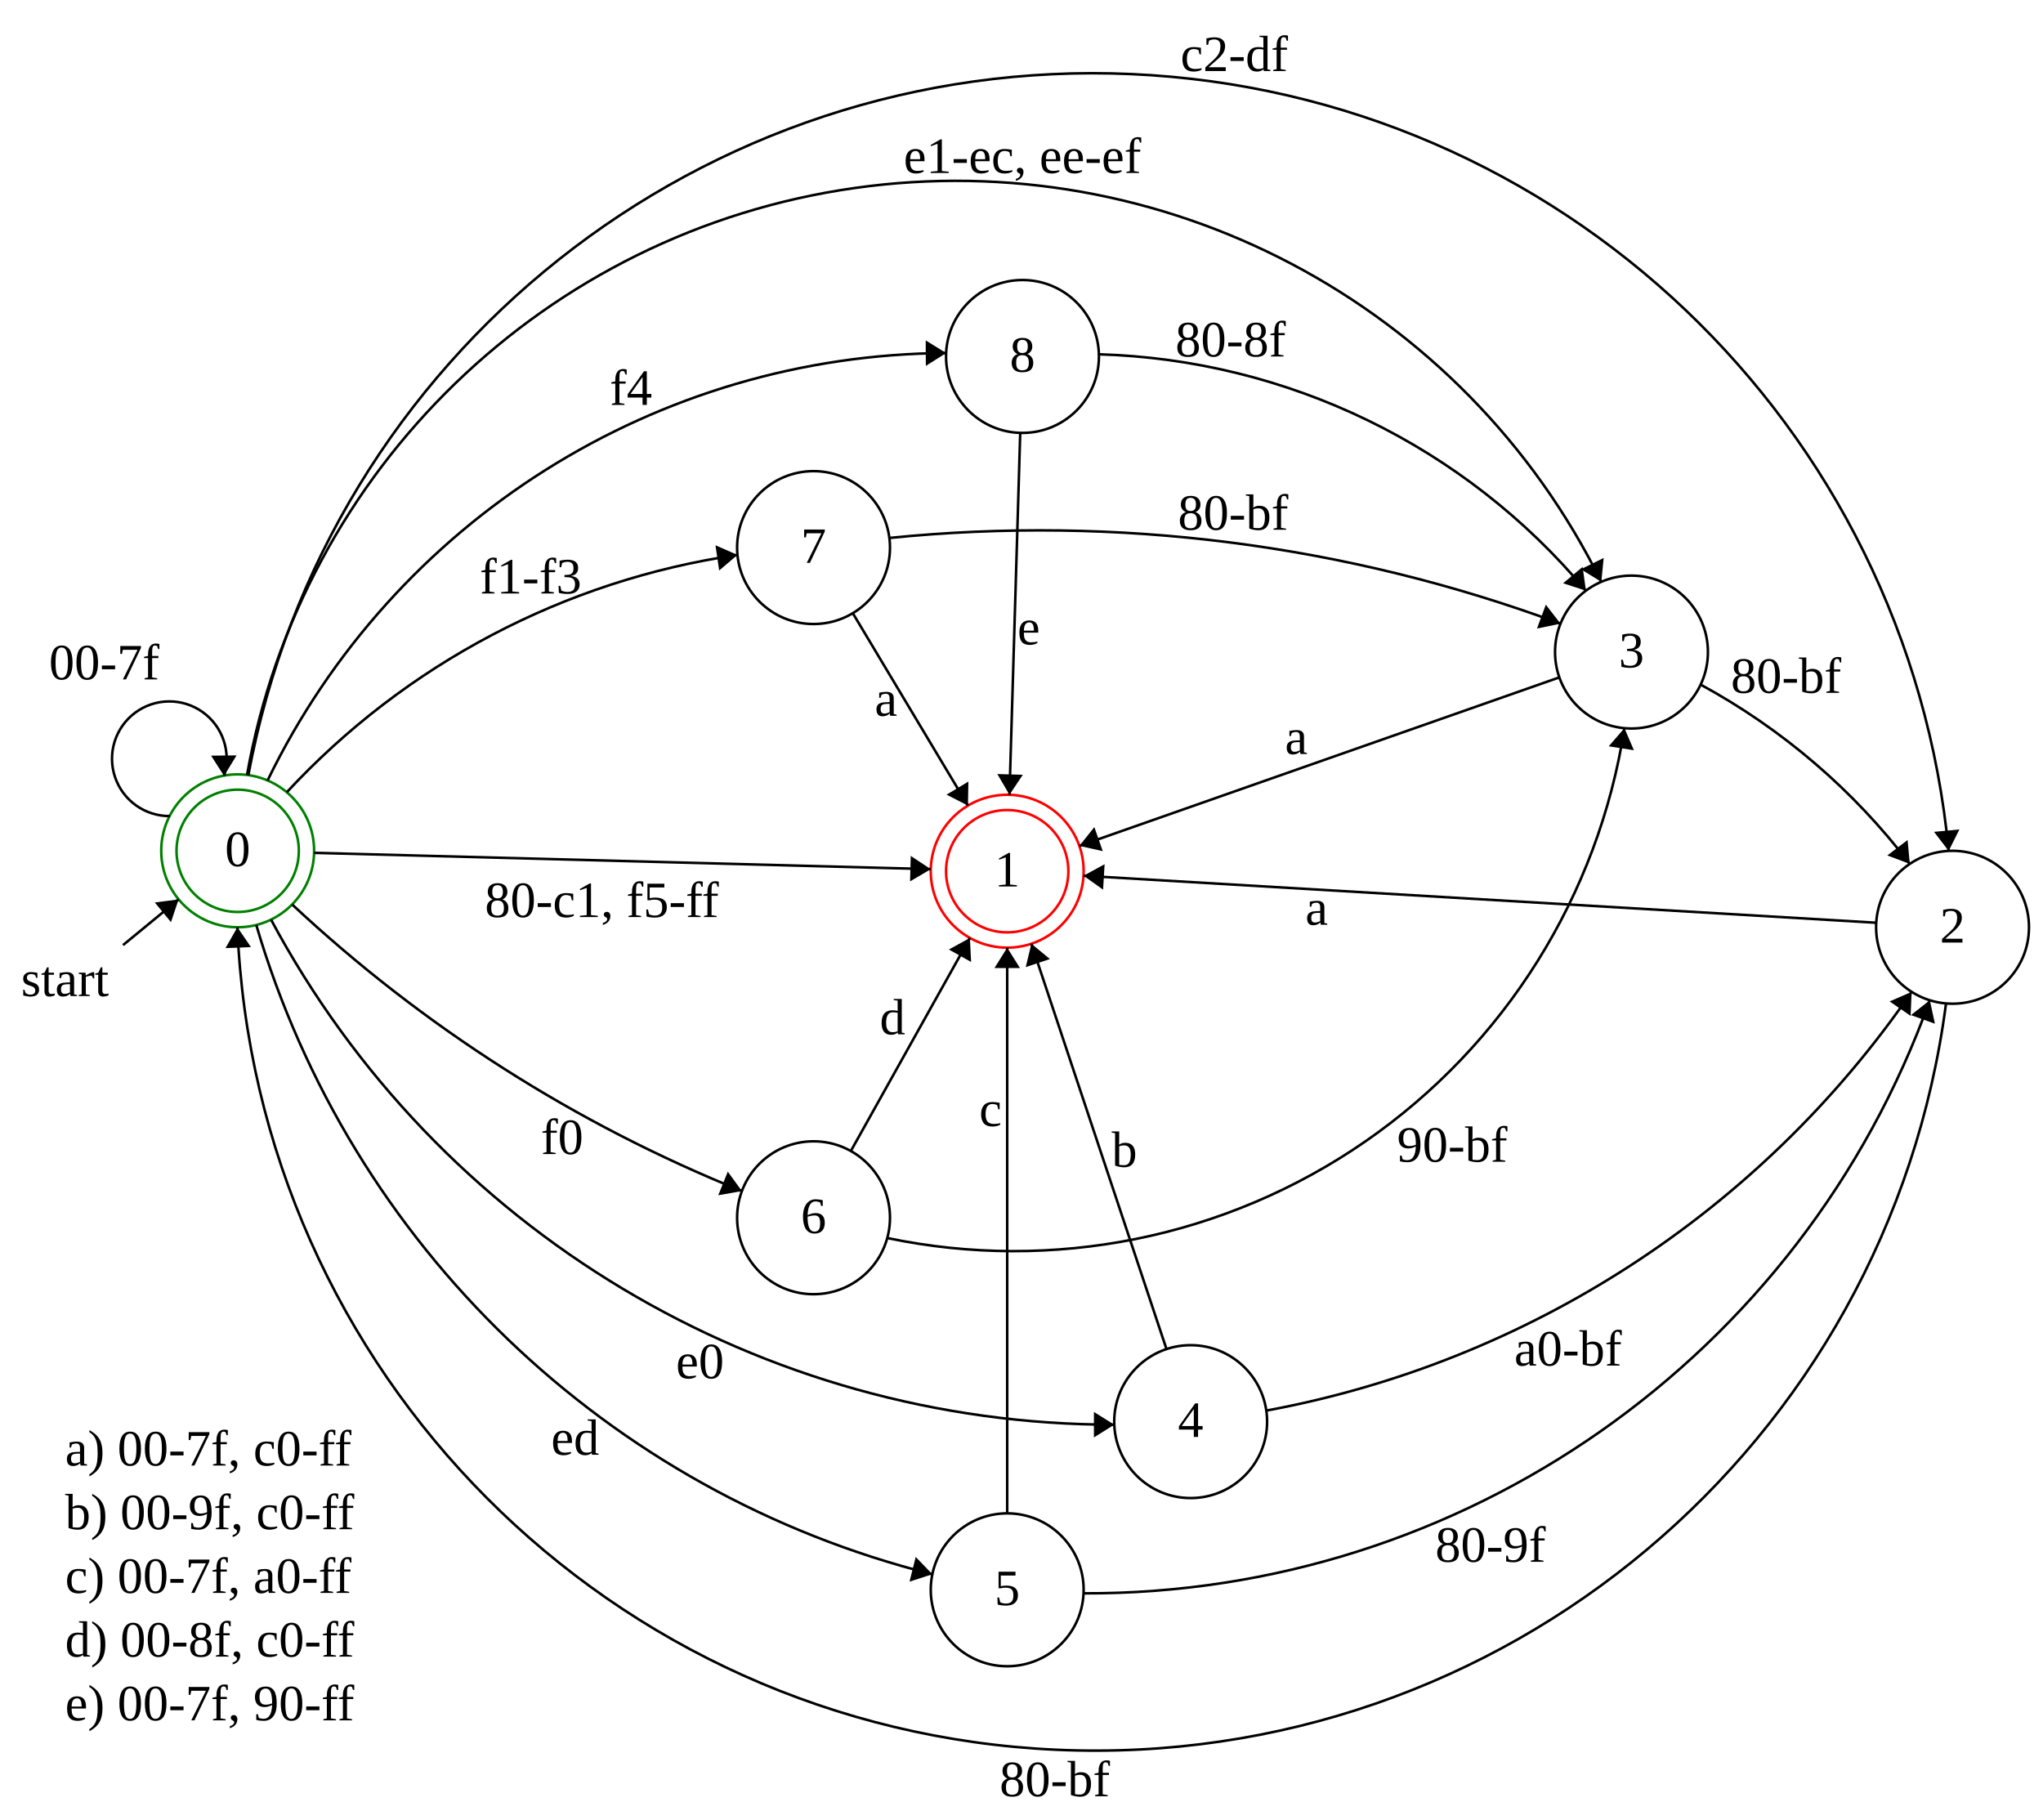
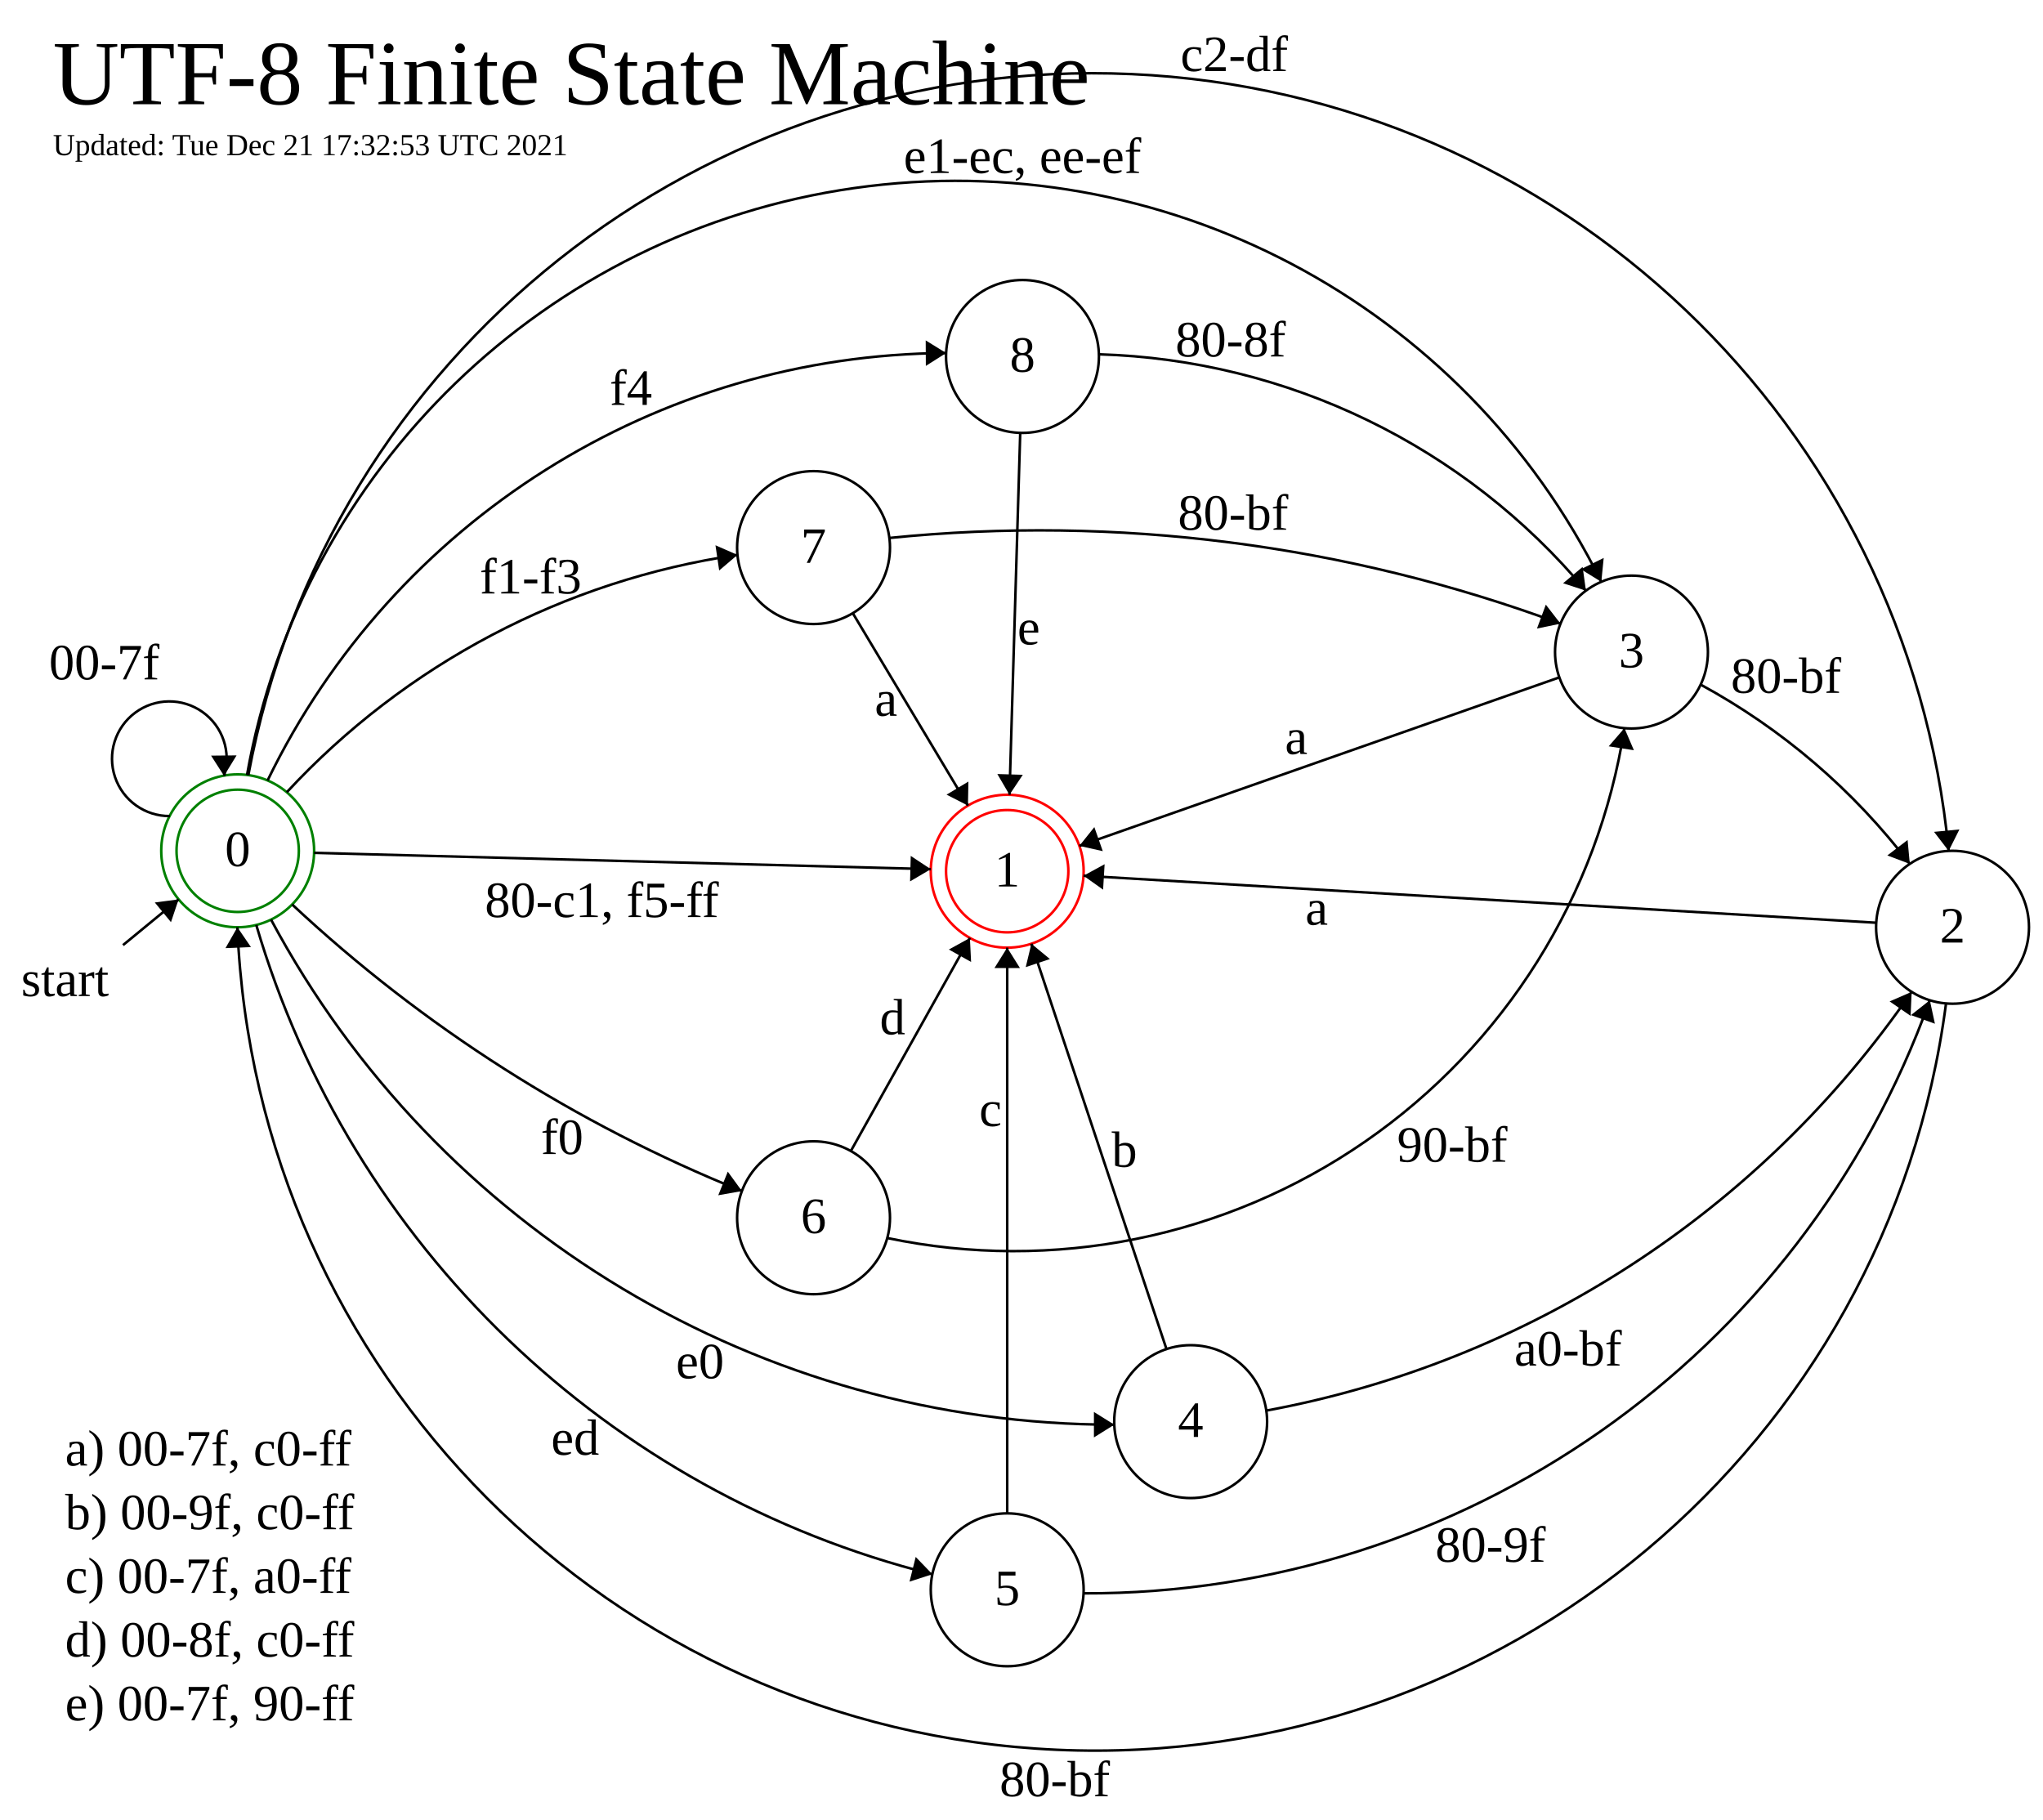
<svg xmlns="http://www.w3.org/2000/svg" width="801.777" height="714.16" version="1.1" id="svg463">
  <defs id="defs467" />
+   <text x="20.777" y="40.888" font-family="'Times New Roman'" font-size="36px" id="textMachine">UTF-8 Finite State Machine</text>
+   <text x="20.777" y="60.888" font-family="'Times New Roman'" font-size="12px" id="textTimeStamp">Updated: Tue Dec 21 17:32:53 UTC 2021</text>
  <circle stroke="green" stroke-width="1" fill="none" cx="93.277" cy="333.887" id="circle279" r="30" />
  <text x="88.277" y="339.887" font-family="'Times New Roman'" font-size="20px" id="text281">0</text>
  <circle stroke="green" stroke-width="1" fill="none" cx="93.277" cy="333.887" id="circle283" r="24" />
  <circle stroke="red" stroke-width="1" fill="none" cx="395.277" cy="341.887" id="circle285" r="30" />
  <text x="390.277" y="347.887" font-family="'Times New Roman'" font-size="20px" id="text287">1</text>
  <circle stroke="red" stroke-width="1" fill="none" cx="395.277" cy="341.887" id="circle289" r="24" />
  <circle stroke="#000000" stroke-width="1" fill="none" cx="766.277" cy="363.887" id="circle291" r="30" />
  <text x="761.277" y="369.887" font-family="'Times New Roman'" font-size="20px" id="text293">2</text>
  <circle stroke="#000000" stroke-width="1" fill="none" cx="401.277" cy="139.887" id="circle295" r="30" />
  <text x="396.277" y="145.887" font-family="'Times New Roman'" font-size="20px" id="text297">8</text>
  <circle stroke="#000000" stroke-width="1" fill="none" cx="319.277" cy="214.887" id="circle299" r="30" />
  <text x="314.277" y="220.887" font-family="'Times New Roman'" font-size="20px" id="text301">7</text>
  <circle stroke="#000000" stroke-width="1" fill="none" cx="319.277" cy="477.887" id="circle303" r="30" />
  <text x="314.277" y="483.887" font-family="'Times New Roman'" font-size="20px" id="text305">6</text>
  <circle stroke="#000000" stroke-width="1" fill="none" cx="467.277" cy="557.887" id="circle307" r="30" />
  <text x="462.277" y="563.887" font-family="'Times New Roman'" font-size="20px" id="text309">4</text>
  <circle stroke="#000000" stroke-width="1" fill="none" cx="395.277" cy="623.887" id="circle311" r="30" />
  <text x="390.277" y="629.887" font-family="'Times New Roman'" font-size="20px" id="text313">5</text>
  <circle stroke="#000000" stroke-width="1" fill="none" cx="640.277" cy="255.887" id="circle315" r="30" />
  <text x="635.277" y="261.887" font-family="'Times New Roman'" font-size="20px" id="text317">3</text>
  <path stroke="#000000" stroke-width="1" fill="none" d="m 105.003,306.287 a 297.887,297.887 0 0 1 266.317,-167.744" id="path319" />
  <polygon fill="#000000" stroke-width="1" points="370.543,34.156 362.515,29.2 362.57,39.2 " id="polygon321" transform="translate(0.7773442,104.3867)" />
  <text x="239.277" y="158.887" font-family="'Times New Roman'" font-size="20px" id="text323">f4</text>
  <path stroke="#000000" stroke-width="1" fill="none" d="m 112.54,310.904 a 300.831,300.831 0 0 1 176.888,-93.14" id="path325" />
  <polygon fill="#000000" stroke-width="1" points="288.651,113.377 280.009,109.594 281.463,119.488 " id="polygon327" transform="translate(0.7773442,104.3867)" />
  <text x="188.277" y="232.887" font-family="'Times New Roman'" font-size="20px" id="text329">f1-f3</text>
  <path stroke="#000000" stroke-width="1" fill="none" d="M 291.169,467.411 A 571.151,571.151 0 0 1 114.647,354.937" id="path331" />
  <polygon fill="#000000" stroke-width="1" points="290.392,363.024 284.841,355.396 281.103,364.672 " id="polygon333" transform="translate(0.7773442,104.3867)" />
  <text x="212.277" y="452.887" font-family="'Times New Roman'" font-size="20px" id="text335">f0</text>
  <path stroke="#000000" stroke-width="1" fill="none" d="M 437.309,559.091 A 375.274,375.274 0 0 1 106.36,360.875" id="path337" />
  <polygon fill="#000000" stroke-width="1" points="436.532,454.704 428.531,449.706 428.533,459.706 " id="polygon339" transform="translate(0.7773442,104.3867)" />
  <text x="265.277" y="540.887" font-family="'Times New Roman'" font-size="20px" id="text341">e0</text>
  <path stroke="#000000" stroke-width="1" fill="none" d="m 66.687,320.251 a 22.5,22.5 0 1 1 21.239,-15.764" id="path343" />
  <text x="19.239" y="266.612" font-family="'Times New Roman'" font-size="20px" id="text345">00-7f</text>
  <polygon fill="#000000" stroke-width="1" points="87.149,200.1 92.068,192.05 82.068,192.151 " id="polygon347" transform="translate(0.7773442,104.3867)" />
  <path stroke="#000000" stroke-width="1" fill="none" d="m 431.248,139.037 a 259.187,259.187 0 0 1 191.154,92.778" id="path349" />
  <polygon fill="#000000" stroke-width="1" points="621.625,127.428 620.327,118.083 612.657,124.499 " id="polygon351" transform="translate(0.7773442,104.3867)" />
  <text x="461.277" y="139.887" font-family="'Times New Roman'" font-size="20px" id="text353">80-8f</text>
  <path stroke="#000000" stroke-width="1" fill="none" d="m 667.406,268.655 a 258.509,258.509 0 0 1 82.104,70.375" id="path355" />
  <polygon fill="#000000" stroke-width="1" points="748.733,234.643 747.858,225.25 739.906,231.313 " id="polygon357" transform="translate(0.7773442,104.3867)" />
  <text x="679.277" y="271.887" font-family="'Times New Roman'" font-size="20px" id="text359">80-bf</text>
  <path stroke="#000000" stroke-width="1" fill="none" d="M 763.723,393.768 A 336.837,336.837 0 0 1 93.163,363.877" id="path361" />
  <polygon fill="#000000" stroke-width="1" points="92.386,259.49 87.715,267.687 97.707,267.28 " id="polygon363" transform="translate(0.7773442,104.3867)" />
  <text x="392.277" y="704.887" font-family="'Times New Roman'" font-size="20px" id="text365">80-bf</text>
  <path stroke="#000000" stroke-width="1" fill="none" d="m 750.233,389.228 a 394.407,394.407 0 0 1 -253.277,164.333" id="path367" />
  <polygon fill="#000000" stroke-width="1" points="749.456,284.841 740.802,288.599 749.042,294.265 " id="polygon369" transform="translate(0.7773442,104.3867)" />
  <text x="594.277" y="535.887" font-family="'Times New Roman'" font-size="20px" id="text371">a0-bf</text>
  <path stroke="#000000" stroke-width="1" fill="none" d="m 757.357,392.521 a 351.528,351.528 0 0 1 -332.121,232.753" id="path373" />
  <polygon fill="#000000" stroke-width="1" points="756.58,288.134 749.171,293.974 758.583,297.353 " id="polygon375" transform="translate(0.7773442,104.3867)" />
  <text x="563.277" y="612.887" font-family="'Times New Roman'" font-size="20px" id="text377">80-9f</text>
  <path stroke="#000000" stroke-width="1" fill="none" d="M 365.913,617.78 A 370.444,370.444 0 0 1 100.568,362.979" id="path379" />
  <polygon fill="#000000" stroke-width="1" points="365.136,513.393 358.592,506.599 356.161,516.299 " id="polygon381" transform="translate(0.7773442,104.3867)" />
  <text x="216.277" y="570.887" font-family="'Times New Roman'" font-size="20px" id="text383">ed</text>
  <path stroke="#000000" stroke-width="1" fill="none" d="m 349.035,211.11 a 587.926,587.926 0 0 1 263.389,33.641" id="path385" />
  <polygon fill="#000000" stroke-width="1" points="611.647,140.364 605.882,132.896 602.408,142.273 " id="polygon387" transform="translate(0.7773442,104.3867)" />
  <text x="462.277" y="207.887" font-family="'Times New Roman'" font-size="20px" id="text389">80-bf</text>
  <path stroke="#000000" stroke-width="1" fill="none" d="m 637.51,285.74 a 242.503,242.503 0 0 1 -289.325,200.094" id="path391" />
  <polygon fill="#000000" stroke-width="1" points="636.733,181.353 630.564,188.49 640.445,190.026 " id="polygon393" transform="translate(0.7773442,104.3867)" />
  <text x="548.277" y="455.887" font-family="'Times New Roman'" font-size="20px" id="text395">90-bf</text>
  <path stroke="#000000" stroke-width="1" fill="none" d="m 97.458,304.19 a 337.27,337.27 0 0 1 667.297,29.746" id="path397" />
  <polygon fill="#000000" stroke-width="1" points="763.978,229.549 768.194,221.109 758.239,222.06 " id="polygon399" transform="translate(0.7773442,104.3867)" />
  <text x="463.277" y="27.887" font-family="'Times New Roman'" font-size="20px" id="text401">c2-df</text>
  <polygon stroke="#000000" stroke-width="1" points="122.489,230.294 364.511,236.706 " id="polygon403" transform="translate(0.7773442,104.3867)" />
  <polygon fill="#000000" stroke-width="1" points="364.511,236.706 356.646,231.495 356.381,241.492 " id="polygon405" transform="translate(0.7773442,104.3867)" />
  <text x="190.277" y="359.887" font-family="'Times New Roman'" font-size="20px" id="text407">80-c1, f5-ff</text>
  <polygon stroke="#000000" stroke-width="1" points="394.5,489.5 394.5,267.5 " id="polygon409" transform="translate(0.7773442,104.3867)" />
  <polygon fill="#000000" stroke-width="1" points="394.5,267.5 389.5,275.5 399.5,275.5 " id="polygon411" transform="translate(0.7773442,104.3867)" />
  <text x="384.277" y="441.887" font-family="'Times New Roman'" font-size="20px" id="text413">c</text>
  <polygon stroke="#000000" stroke-width="1" points="457.013,425.04 403.987,265.96 " id="polygon415" transform="translate(0.7773442,104.3867)" />
  <polygon fill="#000000" stroke-width="1" points="403.987,265.96 401.773,275.131 411.26,271.969 " id="polygon417" transform="translate(0.7773442,104.3867)" />
  <text x="436.277" y="457.887" font-family="'Times New Roman'" font-size="20px" id="text419">b</text>
  <polygon stroke="#000000" stroke-width="1" points="333.135,347.312 379.865,263.688 " id="polygon421" transform="translate(0.7773442,104.3867)" />
  <polygon fill="#000000" stroke-width="1" points="379.865,263.688 371.598,268.233 380.328,273.111 " id="polygon423" transform="translate(0.7773442,104.3867)" />
  <text x="345.277" y="405.887" font-family="'Times New Roman'" font-size="20px" id="text425">d</text>
  <polygon stroke="#000000" stroke-width="1" points="333.905,136.243 379.095,211.757 " id="polygon427" transform="translate(0.7773442,104.3867)" />
  <polygon fill="#000000" stroke-width="1" points="379.095,211.757 379.277,202.325 370.696,207.46 " id="polygon429" transform="translate(0.7773442,104.3867)" />
  <text x="343.277" y="280.887" font-family="'Times New Roman'" font-size="20px" id="text431">a</text>
  <polygon stroke="#000000" stroke-width="1" points="399.609,65.487 395.391,207.513 " id="polygon433" transform="translate(0.7773442,104.3867)" />
  <polygon fill="#000000" stroke-width="1" points="395.391,207.513 400.626,199.665 390.63,199.368 " id="polygon435" transform="translate(0.7773442,104.3867)" />
  <text x="399.277" y="252.887" font-family="'Times New Roman'" font-size="20px" id="text437">e</text>
  <polygon stroke="#000000" stroke-width="1" points="611.193,161.436 422.807,227.564 " id="polygon439" transform="translate(0.7773442,104.3867)" />
  <polygon fill="#000000" stroke-width="1" points="422.807,227.564 432.011,229.632 428.699,220.196 " id="polygon441" transform="translate(0.7773442,104.3867)" />
  <text x="504.277" y="295.887" font-family="'Times New Roman'" font-size="20px" id="text443">a</text>
  <polygon stroke="#000000" stroke-width="1" points="735.553,257.724 424.447,239.276 " id="polygon445" transform="translate(0.7773442,104.3867)" />
  <polygon fill="#000000" stroke-width="1" points="424.447,239.276 432.137,244.741 432.729,234.758 " id="polygon447" transform="translate(0.7773442,104.3867)" />
  <text x="512.277" y="362.887" font-family="'Times New Roman'" font-size="20px" id="text449">a</text>
  <polygon stroke="#000000" stroke-width="1" points="47.5,266.5 69.327,248.553 " id="polygon451" transform="translate(0.7773442,104.3867)" />
  <text x="8.277" y="390.887" font-family="'Times New Roman'" font-size="20px" id="text453">start</text>
  <polygon fill="#000000" stroke-width="1" points="69.327,248.553 59.972,249.772 66.323,257.496 " id="polygon455" transform="translate(0.7773442,104.3867)" />
  <path stroke="#000000" stroke-width="1" fill="none" d="m 96.945,304.126 a 282.543,282.543 0 0 1 531.492,-75.788" id="path457" />
  <polygon fill="#000000" stroke-width="1" points="627.66,123.951 628.598,114.563 619.633,118.994 " id="polygon459" transform="translate(0.7773442,104.3867)" />
  <text x="354.634" y="67.887" font-family="'Times New Roman'" font-size="20px" id="text461">e1-ec, ee-ef</text>
  <text x="25.555" y="575.111" font-family="'Times New Roman'" font-size="20px" id="text97668">a) 00-7f, c0-ff</text>
  <text x="25.555" y="600.111" font-family="'Times New Roman'" font-size="20px" id="text97670">b) 00-9f, c0-ff
    </text>
  <text x="25.555" y="625.111" font-family="'Times New Roman'" font-size="20px" id="text97674">c) 00-7f, a0-ff
    </text>
  <text x="25.555" y="650.111" font-family="'Times New Roman'" font-size="20px" id="text97678">d) 00-8f, c0-ff
    </text>
  <text x="25.555" y="675.111" font-family="'Times New Roman'" font-size="20px" id="text97682">e) 00-7f, 90-ff
    </text>
</svg>
